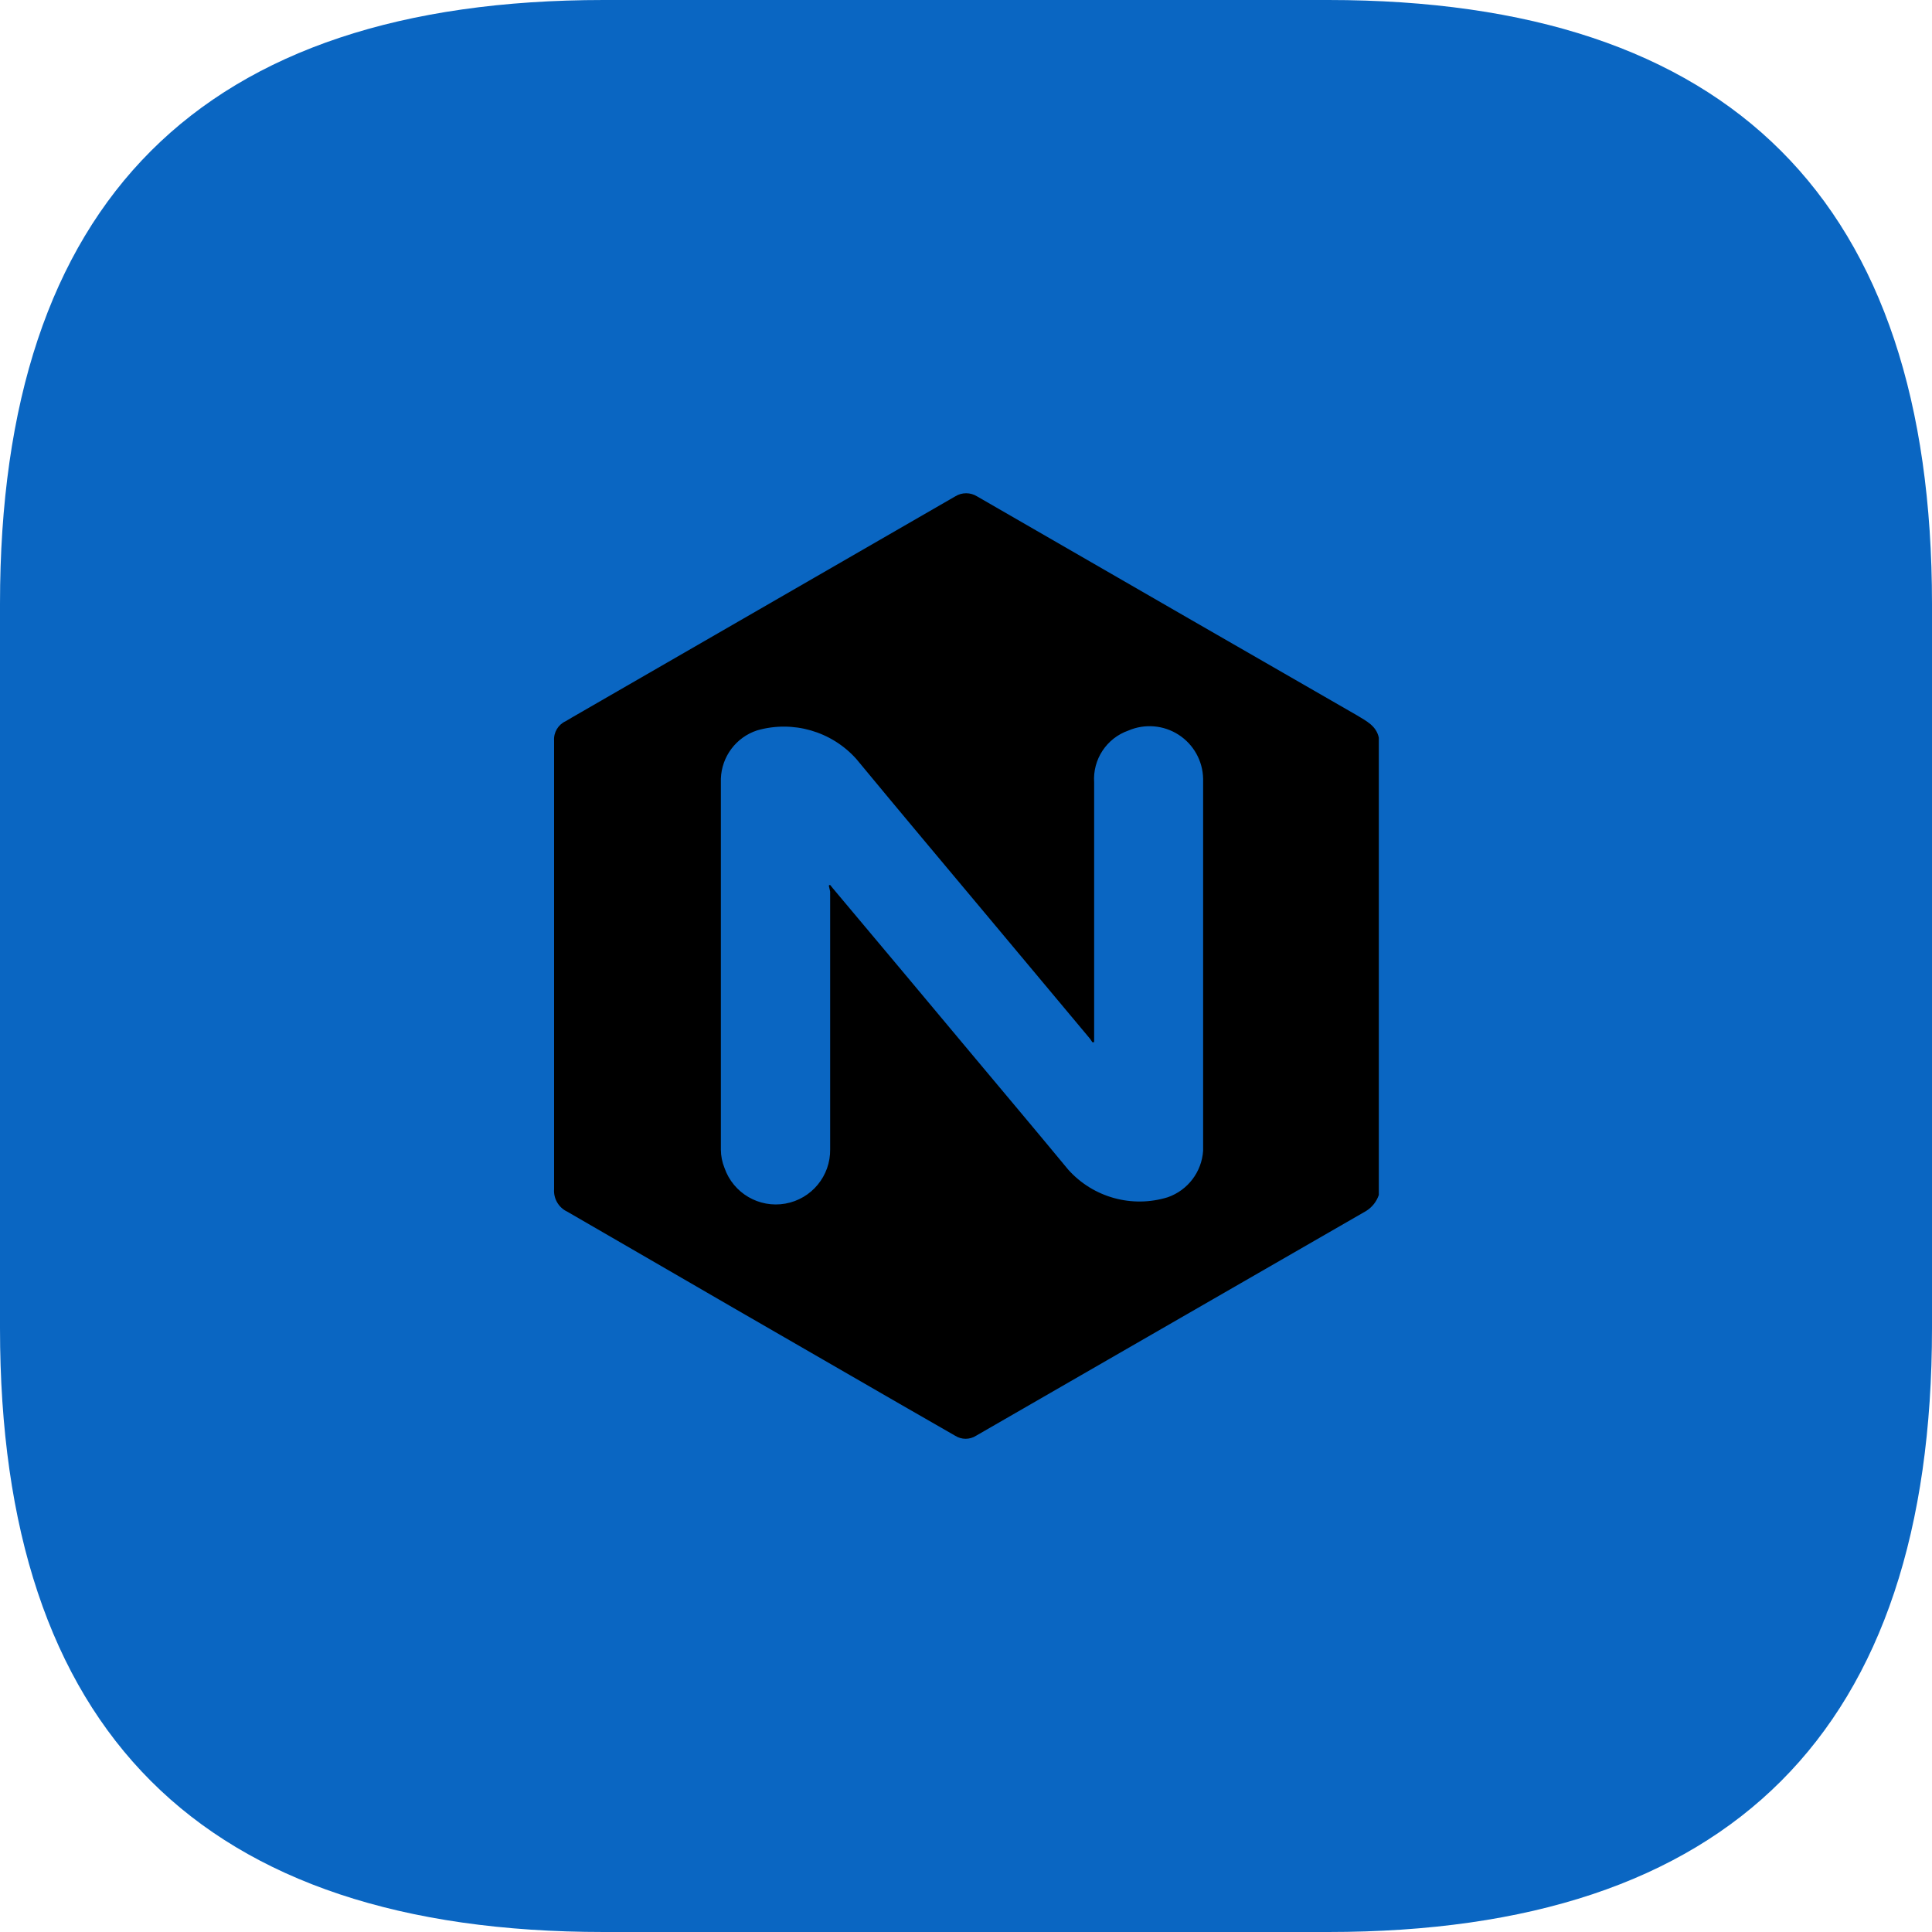
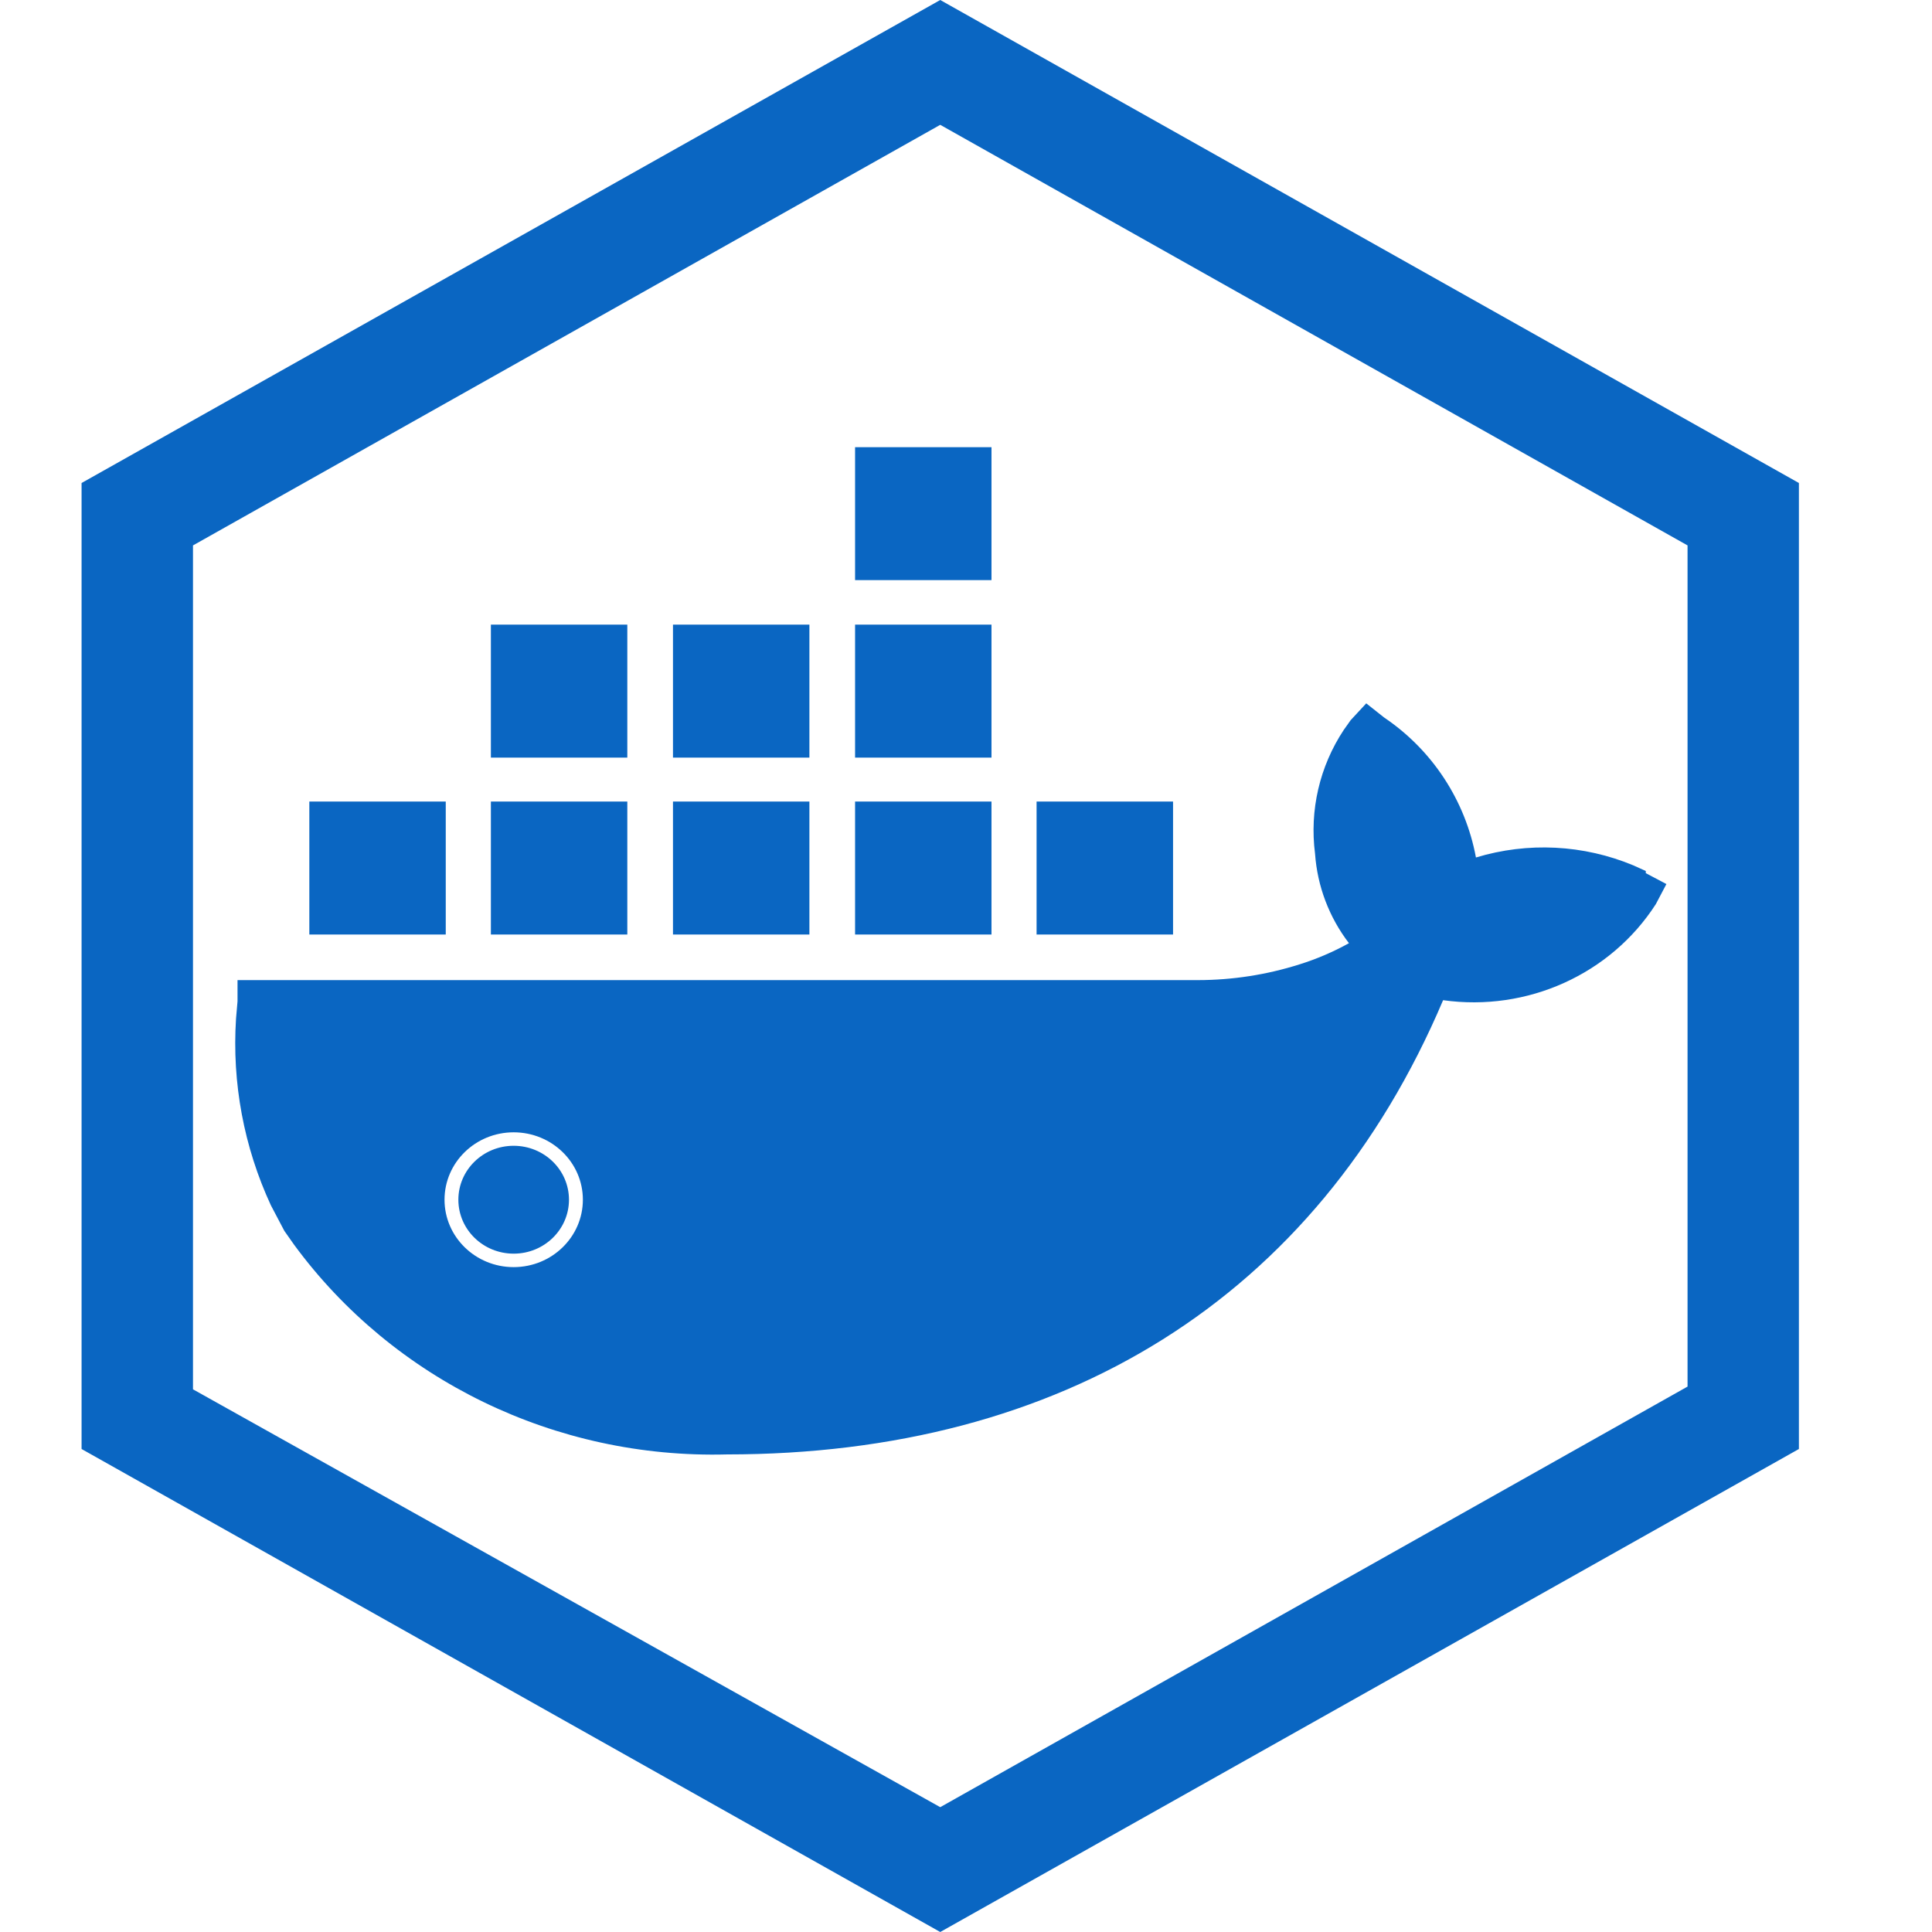
<svg xmlns="http://www.w3.org/2000/svg" viewBox="0 0 1024 1024" version="1.1" width="128" height="128">
-   <path d="M0 0m320 0l384 0q320 0 320 320l0 384q0 320-320 320l-384 0q-320 0-320-320l0-384q0-320 320-320Z" fill="#0a66c2" />
-   <path d="M730.8 390.96v242.4a16 16 0 0 1-6.72 8.48Q656 681.12 587.44 720.56l-70.08 40.4a10.32 10.32 0 0 1-11.12 0L476.72 744l-88-50.8c-29.36-16.96-58.72-34.08-88-50.96a12.24 12.24 0 0 1-7.04-12V483.36 392.56a10.56 10.56 0 0 1 6.16-10.32l3.52-2.08 128.56-74.16 74.32-42.88a10.96 10.96 0 0 1 11.68 0L630.4 328l88.8 51.12c4.96 3.04 10.24 5.52 11.6 11.84z m-291.52 78.4l0.64-0.4 1.36 1.68q37.84 45.04 75.52 90.16c16.48 19.68 33.04 39.36 49.44 59.2a50.72 50.72 0 0 0 52.72 14.56 28.08 28.08 0 0 0 18.72-24.64V412.8a28.4 28.4 0 0 0-39.6-25.6 27.2 27.2 0 0 0-18.16 27.52V552.4h-0.96c-0.48-0.64-0.8-1.36-1.36-2l-53.52-64c-23.44-28-46.96-56-70.24-84.16a51.52 51.52 0 0 0-52.56-15.12 27.92 27.92 0 0 0-19.2 25.6v196.64a26.16 26.16 0 0 0 1.92 9.68 28.8 28.8 0 0 0 56-9.92V472.56z" />
+   <path d="M498.347 0l455.111 256v512l-455.111 256-455.111-256V256l455.111-256z m0 66.162L102.286 289.081v447.289l396.06 221.468 396.089-222.919V289.081L498.347 66.162z m225.792 306.631l9.444 7.481a114.802 114.802 0 0 1 48.697 74.212 123.648 123.648 0 0 1 83.513 4.21l6.514 2.958v1.138l10.923 5.774-5.604 10.638c-23.95 37.205-68.153 57.173-112.754 50.916-67.3 158.492-202.468 240.754-379.563 240.754-90.88 2.418-176.839-39.452-229.49-111.218l-5.12-7.282-7.111-13.511a204.174 204.174 0 0 1-18.489-98.93l0.796-9.244v-11.207h509.127a178.916 178.916 0 0 0 53.703-8.334c9.131-2.844 17.92-6.628 26.254-11.236a88.092 88.092 0 0 1-17.977-47.445 96.37 96.37 0 0 1 15.218-65.593l3.669-5.177 8.249-8.903zM272.242 600.149c-20.224 0-36.636 15.986-36.636 35.726 0 19.712 16.412 35.726 36.636 35.726 20.252 0 36.693-16.014 36.693-35.726 0-19.74-16.441-35.726-36.693-35.726z m0 7.14c16.213 0 29.326 12.8 29.326 28.587 0 15.787-13.113 28.587-29.298 28.587-16.213 0-29.326-12.8-29.326-28.587 0-15.787 13.113-28.587 29.298-28.587z m-35.982-182.443v70.457H163.954v-70.457h72.306z m96.228 0v70.457H260.181v-70.457h72.306z m96.512 0v70.457H356.693v-70.457h72.306z m96.512 0v70.457h-72.306v-70.457h72.306z m96.228 0v70.457h-72.334v-70.457h72.334z m-289.252-93.781v70.485H260.181v-70.485h72.306z m96.512 0v70.485H356.693v-70.485h72.306z m96.512 0v70.485h-72.306v-70.485h72.306z m0-94.037v70.457h-72.306V237.028h72.306z" fill="#0a66c2" />
</svg>
